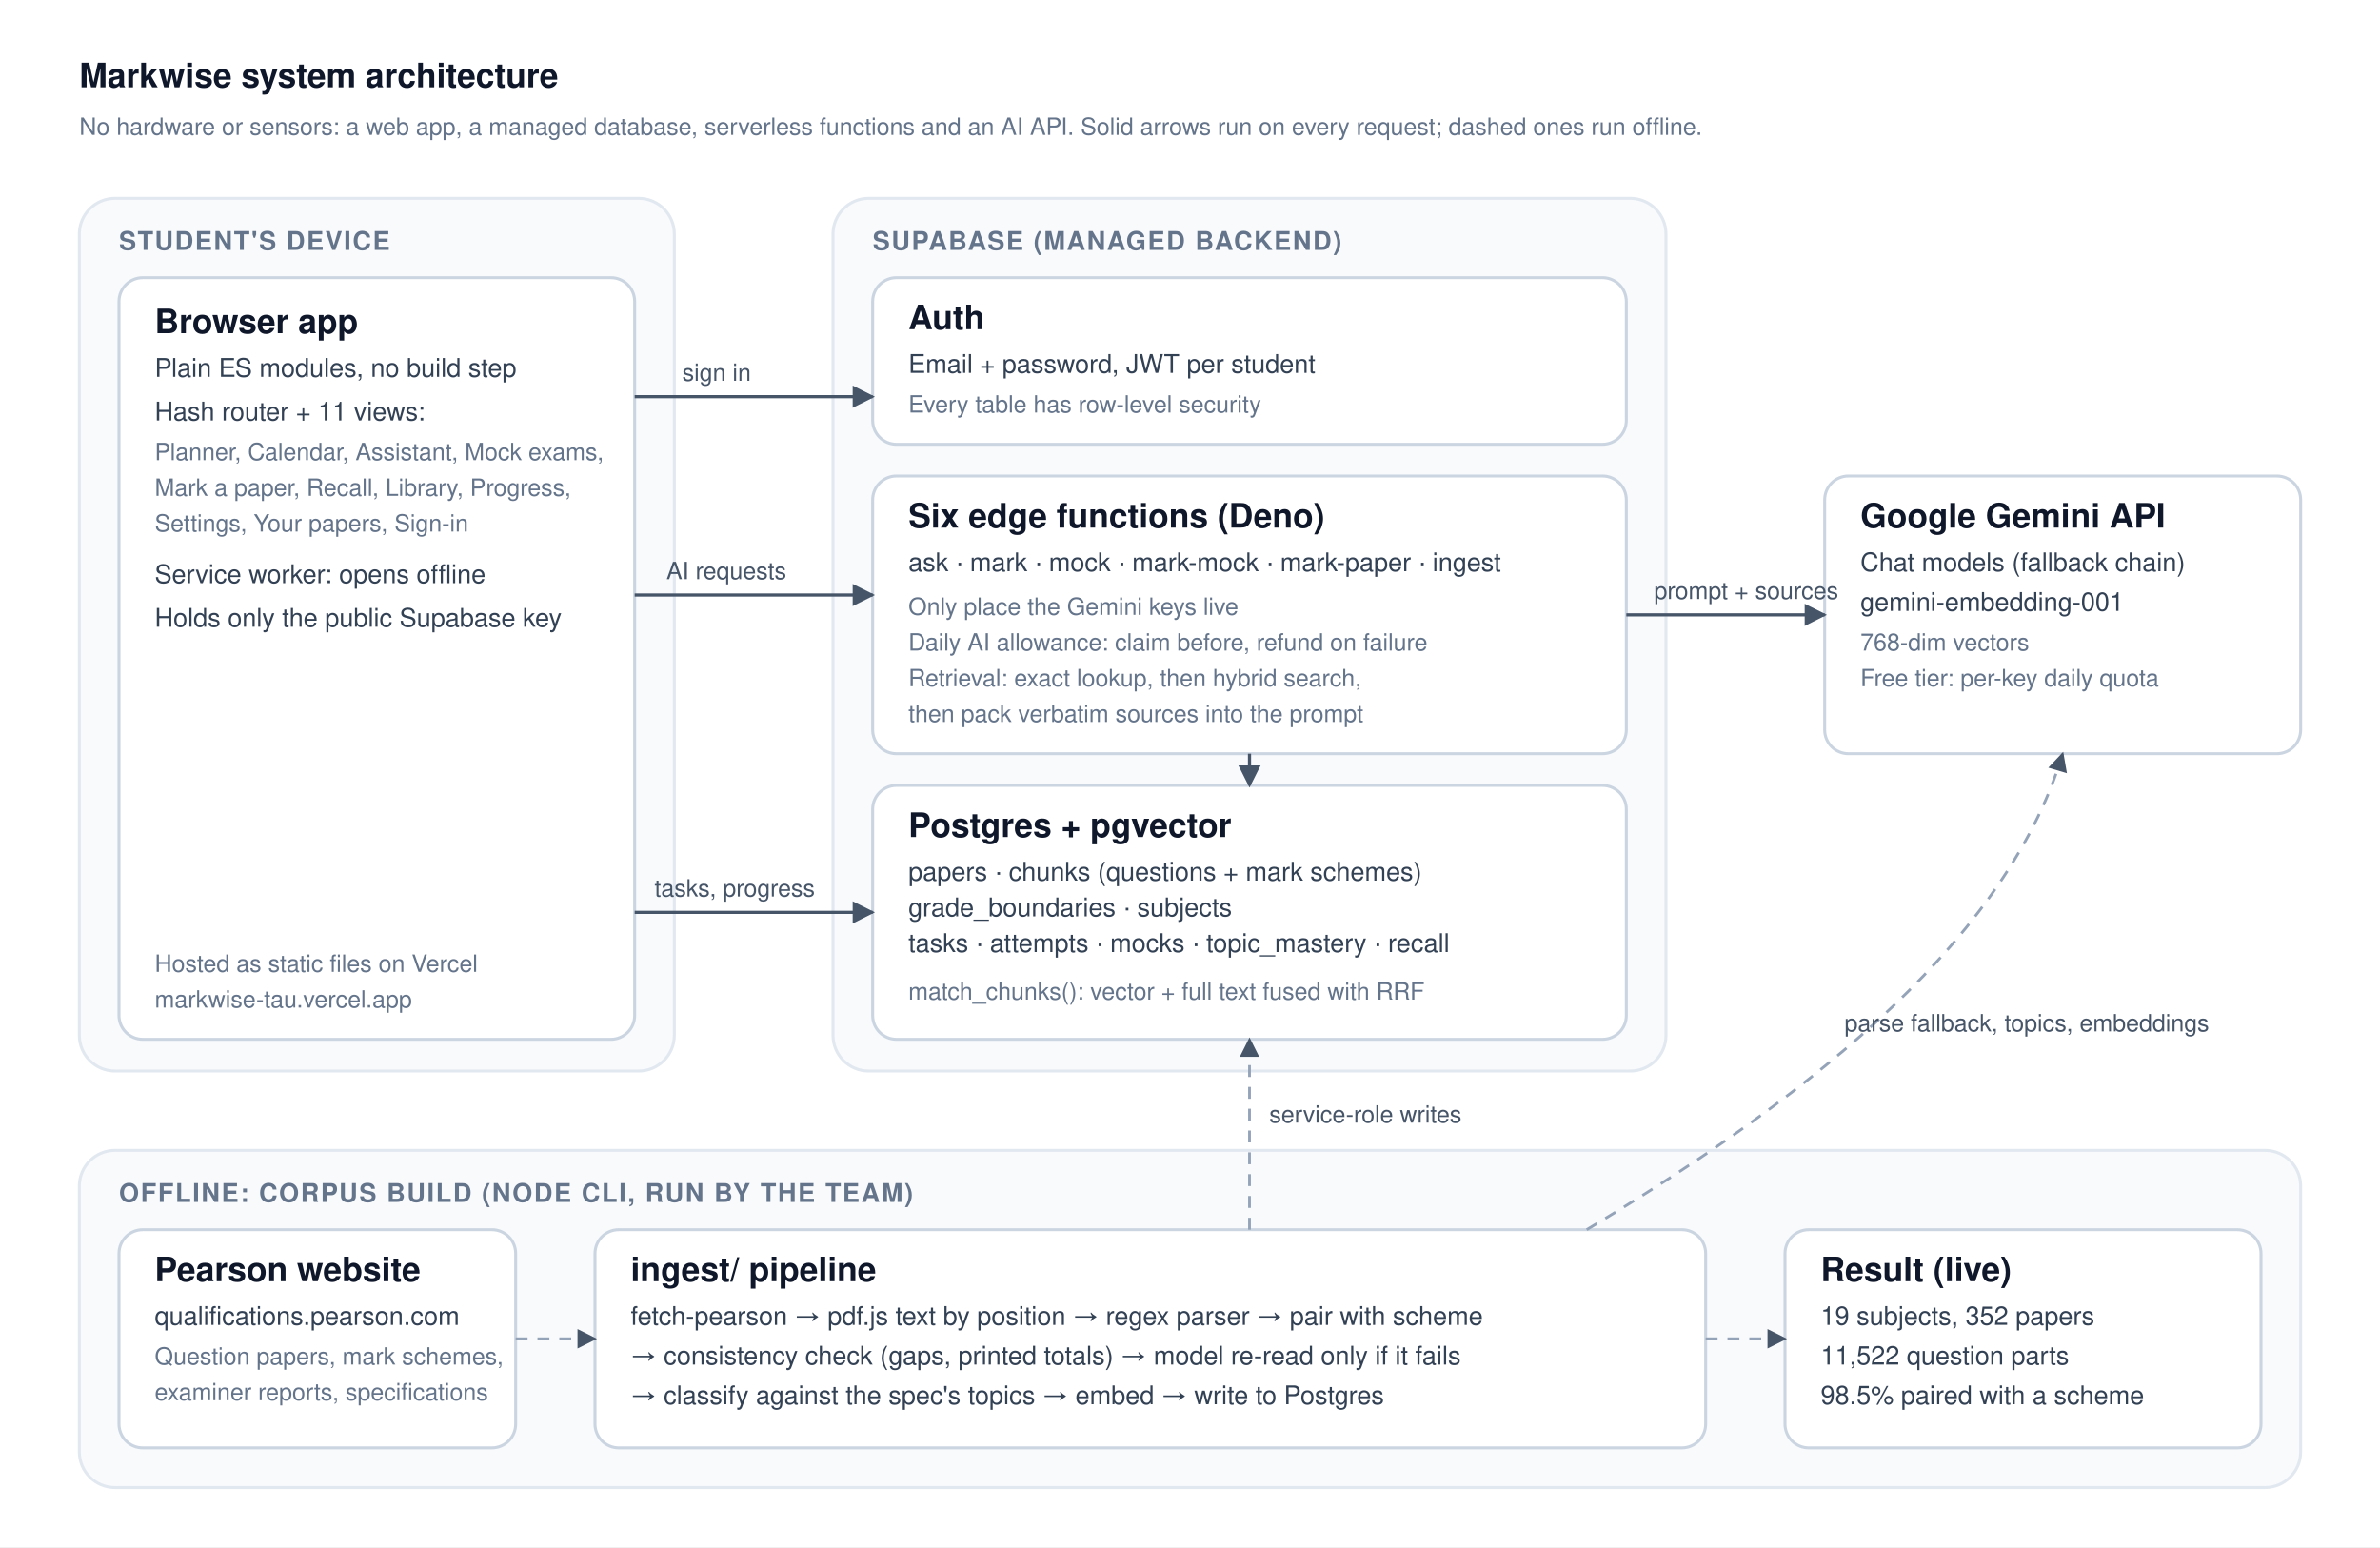
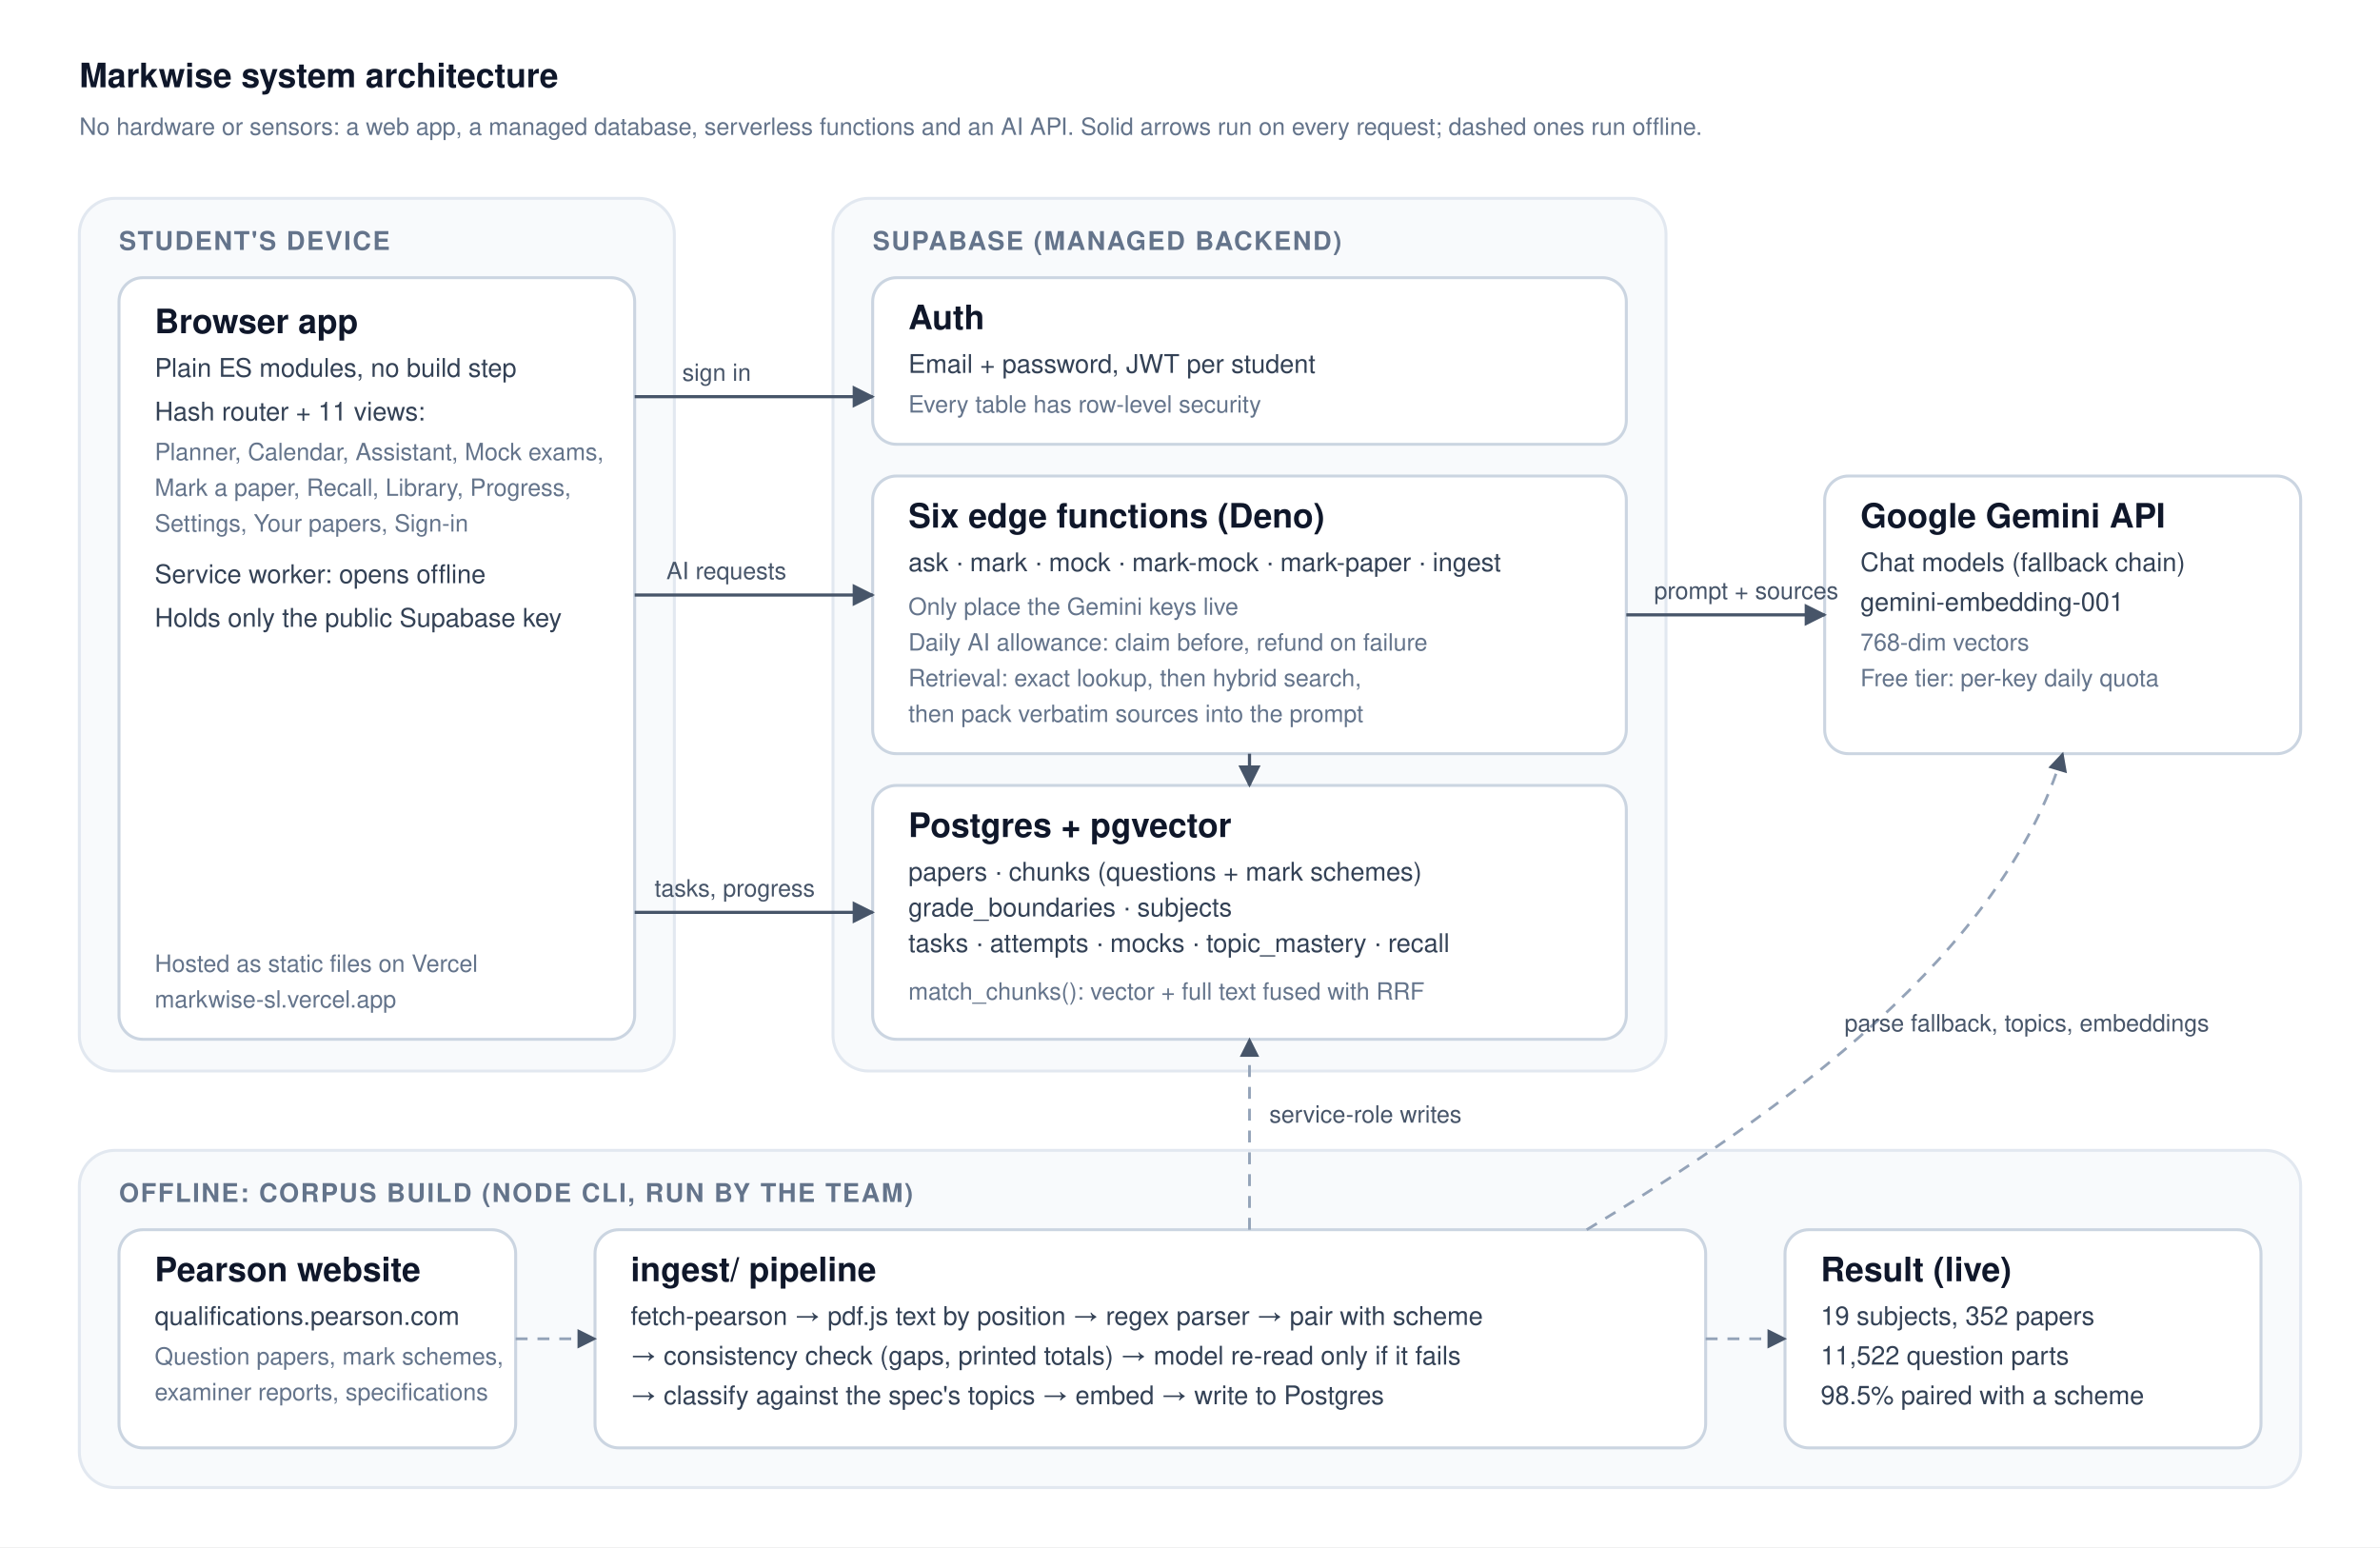
<svg xmlns="http://www.w3.org/2000/svg" viewBox="0 0 1200 780" width="1200" height="780" font-family="Segoe UI, Helvetica, Arial, sans-serif">
  <defs>
    <marker id="arr" viewBox="0 0 10 10" refX="9" refY="5" markerWidth="7" markerHeight="7" orient="auto-start-reverse">
      <path d="M0,0 L10,5 L0,10 z" fill="#475569" />
    </marker>
    <style>
      .box { fill: #ffffff; stroke: #cbd5e1; stroke-width: 1.5; rx: 12; }
      .zone { fill: #f8fafc; stroke: #e2e8f0; stroke-width: 1.5; rx: 18; }
      .h { font-size: 17px; font-weight: 700; fill: #0f172a; }
      .t { font-size: 13px; fill: #334155; }
      .s { font-size: 12px; fill: #64748b; }
      .z { font-size: 13px; font-weight: 700; fill: #64748b; letter-spacing: .06em; }
      .line { stroke: #475569; stroke-width: 1.6; fill: none; marker-end: url(#arr); }
      .dash { stroke: #94a3b8; stroke-width: 1.4; fill: none; stroke-dasharray: 6 5; marker-end: url(#arr); }
      .lbl { font-size: 12px; fill: #475569; }
    </style>
  </defs>
  <rect width="1200" height="780" fill="#ffffff" />
  <text x="40" y="44" class="h" font-size="22">Markwise system architecture</text>
  <text x="40" y="68" class="s">No hardware or sensors: a web app, a managed database, serverless functions and an AI API. Solid arrows run on every request; dashed ones run offline.</text>
  <rect x="40" y="100" width="300" height="440" class="zone" />
  <text x="60" y="126" class="z">STUDENT'S DEVICE</text>
  <rect x="60" y="140" width="260" height="384" class="box" />
  <text x="78" y="168" class="h">Browser app</text>
  <text x="78" y="190" class="t">Plain ES modules, no build step</text>
  <text x="78" y="212" class="t">Hash router + 11 views:</text>
  <text x="78" y="232" class="s">Planner, Calendar, Assistant, Mock exams,</text>
  <text x="78" y="250" class="s">Mark a paper, Recall, Library, Progress,</text>
  <text x="78" y="268" class="s">Settings, Your papers, Sign-in</text>
  <text x="78" y="294" class="t">Service worker: opens offline</text>
  <text x="78" y="316" class="t">Holds only the public Supabase key</text>
  <text x="78" y="490" class="s">Hosted as static files on Vercel</text>
-   <text x="78" y="508" class="s">markwise-tau.vercel.app</text>
+   <text x="78" y="508" class="s">markwise-sl.vercel.app</text>
  <rect x="420" y="100" width="420" height="440" class="zone" />
  <text x="440" y="126" class="z">SUPABASE (MANAGED BACKEND)</text>
  <rect x="440" y="140" width="380" height="84" class="box" />
  <text x="458" y="166" class="h">Auth</text>
  <text x="458" y="188" class="t">Email + password, JWT per student</text>
  <text x="458" y="208" class="s">Every table has row-level security</text>
  <rect x="440" y="240" width="380" height="140" class="box" />
  <text x="458" y="266" class="h">Six edge functions (Deno)</text>
  <text x="458" y="288" class="t">ask · mark · mock · mark-mock · mark-paper · ingest</text>
  <text x="458" y="310" class="s">Only place the Gemini keys live</text>
  <text x="458" y="328" class="s">Daily AI allowance: claim before, refund on failure</text>
  <text x="458" y="346" class="s">Retrieval: exact lookup, then hybrid search,</text>
  <text x="458" y="364" class="s">then pack verbatim sources into the prompt</text>
  <rect x="440" y="396" width="380" height="128" class="box" />
  <text x="458" y="422" class="h">Postgres + pgvector</text>
  <text x="458" y="444" class="t">papers · chunks (questions + mark schemes)</text>
  <text x="458" y="462" class="t">grade_boundaries · subjects</text>
  <text x="458" y="480" class="t">tasks · attempts · mocks · topic_mastery · recall</text>
  <text x="458" y="504" class="s">match_chunks(): vector + full text fused with RRF</text>
  <rect x="920" y="240" width="240" height="140" class="box" />
  <text x="938" y="266" class="h">Google Gemini API</text>
  <text x="938" y="288" class="t">Chat models (fallback chain)</text>
  <text x="938" y="308" class="t">gemini-embedding-001</text>
  <text x="938" y="328" class="s">768-dim vectors</text>
  <text x="938" y="346" class="s">Free tier: per-key daily quota</text>
  <rect x="40" y="580" width="1120" height="170" class="zone" />
  <text x="60" y="606" class="z">OFFLINE: CORPUS BUILD (NODE CLI, RUN BY THE TEAM)</text>
  <rect x="60" y="620" width="200" height="110" class="box" />
  <text x="78" y="646" class="h">Pearson website</text>
  <text x="78" y="668" class="t">qualifications.pearson.com</text>
  <text x="78" y="688" class="s">Question papers, mark schemes,</text>
  <text x="78" y="706" class="s">examiner reports, specifications</text>
  <rect x="300" y="620" width="560" height="110" class="box" />
  <text x="318" y="646" class="h">ingest/ pipeline</text>
  <text x="318" y="668" class="t">fetch-pearson → pdf.js text by position → regex parser → pair with scheme</text>
  <text x="318" y="688" class="t">→ consistency check (gaps, printed totals) → model re-read only if it fails</text>
  <text x="318" y="708" class="t">→ classify against the spec's topics → embed → write to Postgres</text>
  <rect x="900" y="620" width="240" height="110" class="box" />
  <text x="918" y="646" class="h">Result (live)</text>
  <text x="918" y="668" class="t">19 subjects, 352 papers</text>
  <text x="918" y="688" class="t">11,522 question parts</text>
  <text x="918" y="708" class="t">98.5% paired with a scheme</text>
  <path d="M320 200 H440" class="line" />
  <text x="344" y="192" class="lbl">sign in</text>
  <path d="M320 300 H440" class="line" />
  <text x="336" y="292" class="lbl">AI requests</text>
  <path d="M320 460 C360 460 380 460 440 460" class="line" />
  <text x="330" y="452" class="lbl">tasks, progress</text>
  <path d="M630 380 V396" class="line" />
  <path d="M820 310 H920" class="line" />
  <text x="834" y="302" class="lbl">prompt + sources</text>
  <path d="M260 675 H300" class="dash" />
  <path d="M860 675 H900" class="dash" />
  <path d="M630 620 V524" class="dash" />
  <text x="640" y="566" class="lbl">service-role writes</text>
  <path d="M800 620 C900 560 1010 480 1040 380" class="dash" />
  <text x="930" y="520" class="lbl">parse fallback, topics, embeddings</text>
</svg>
